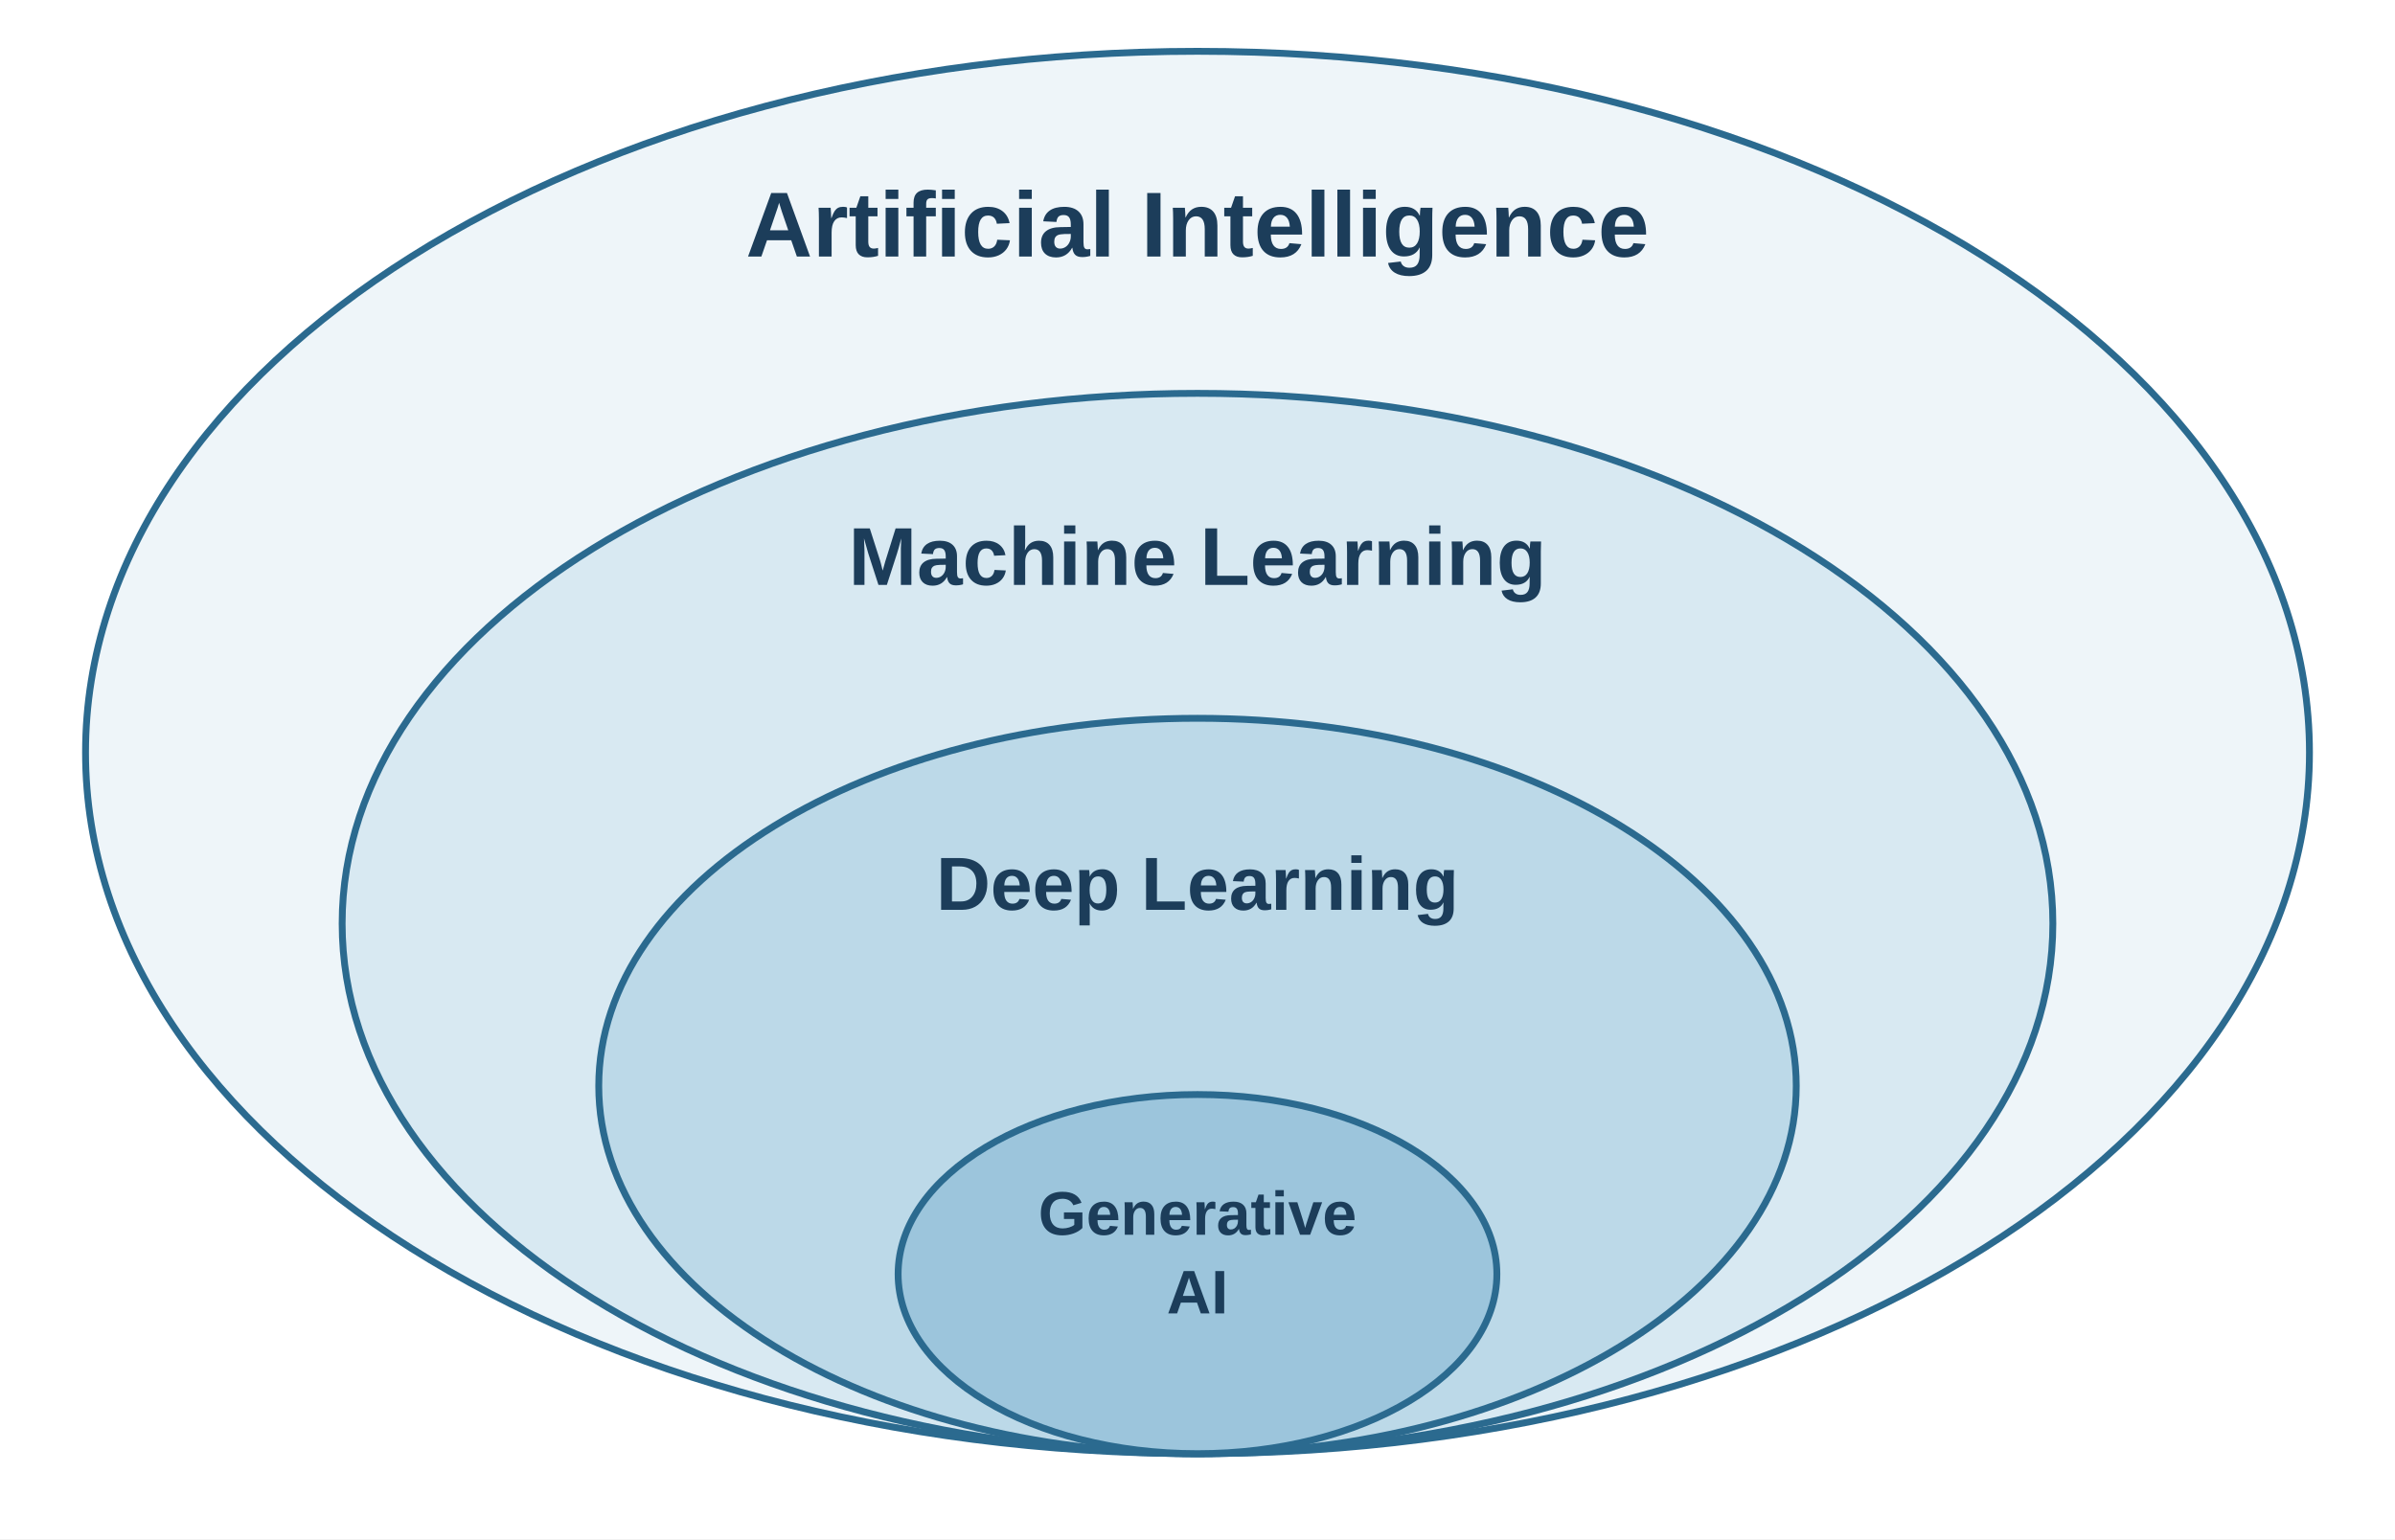
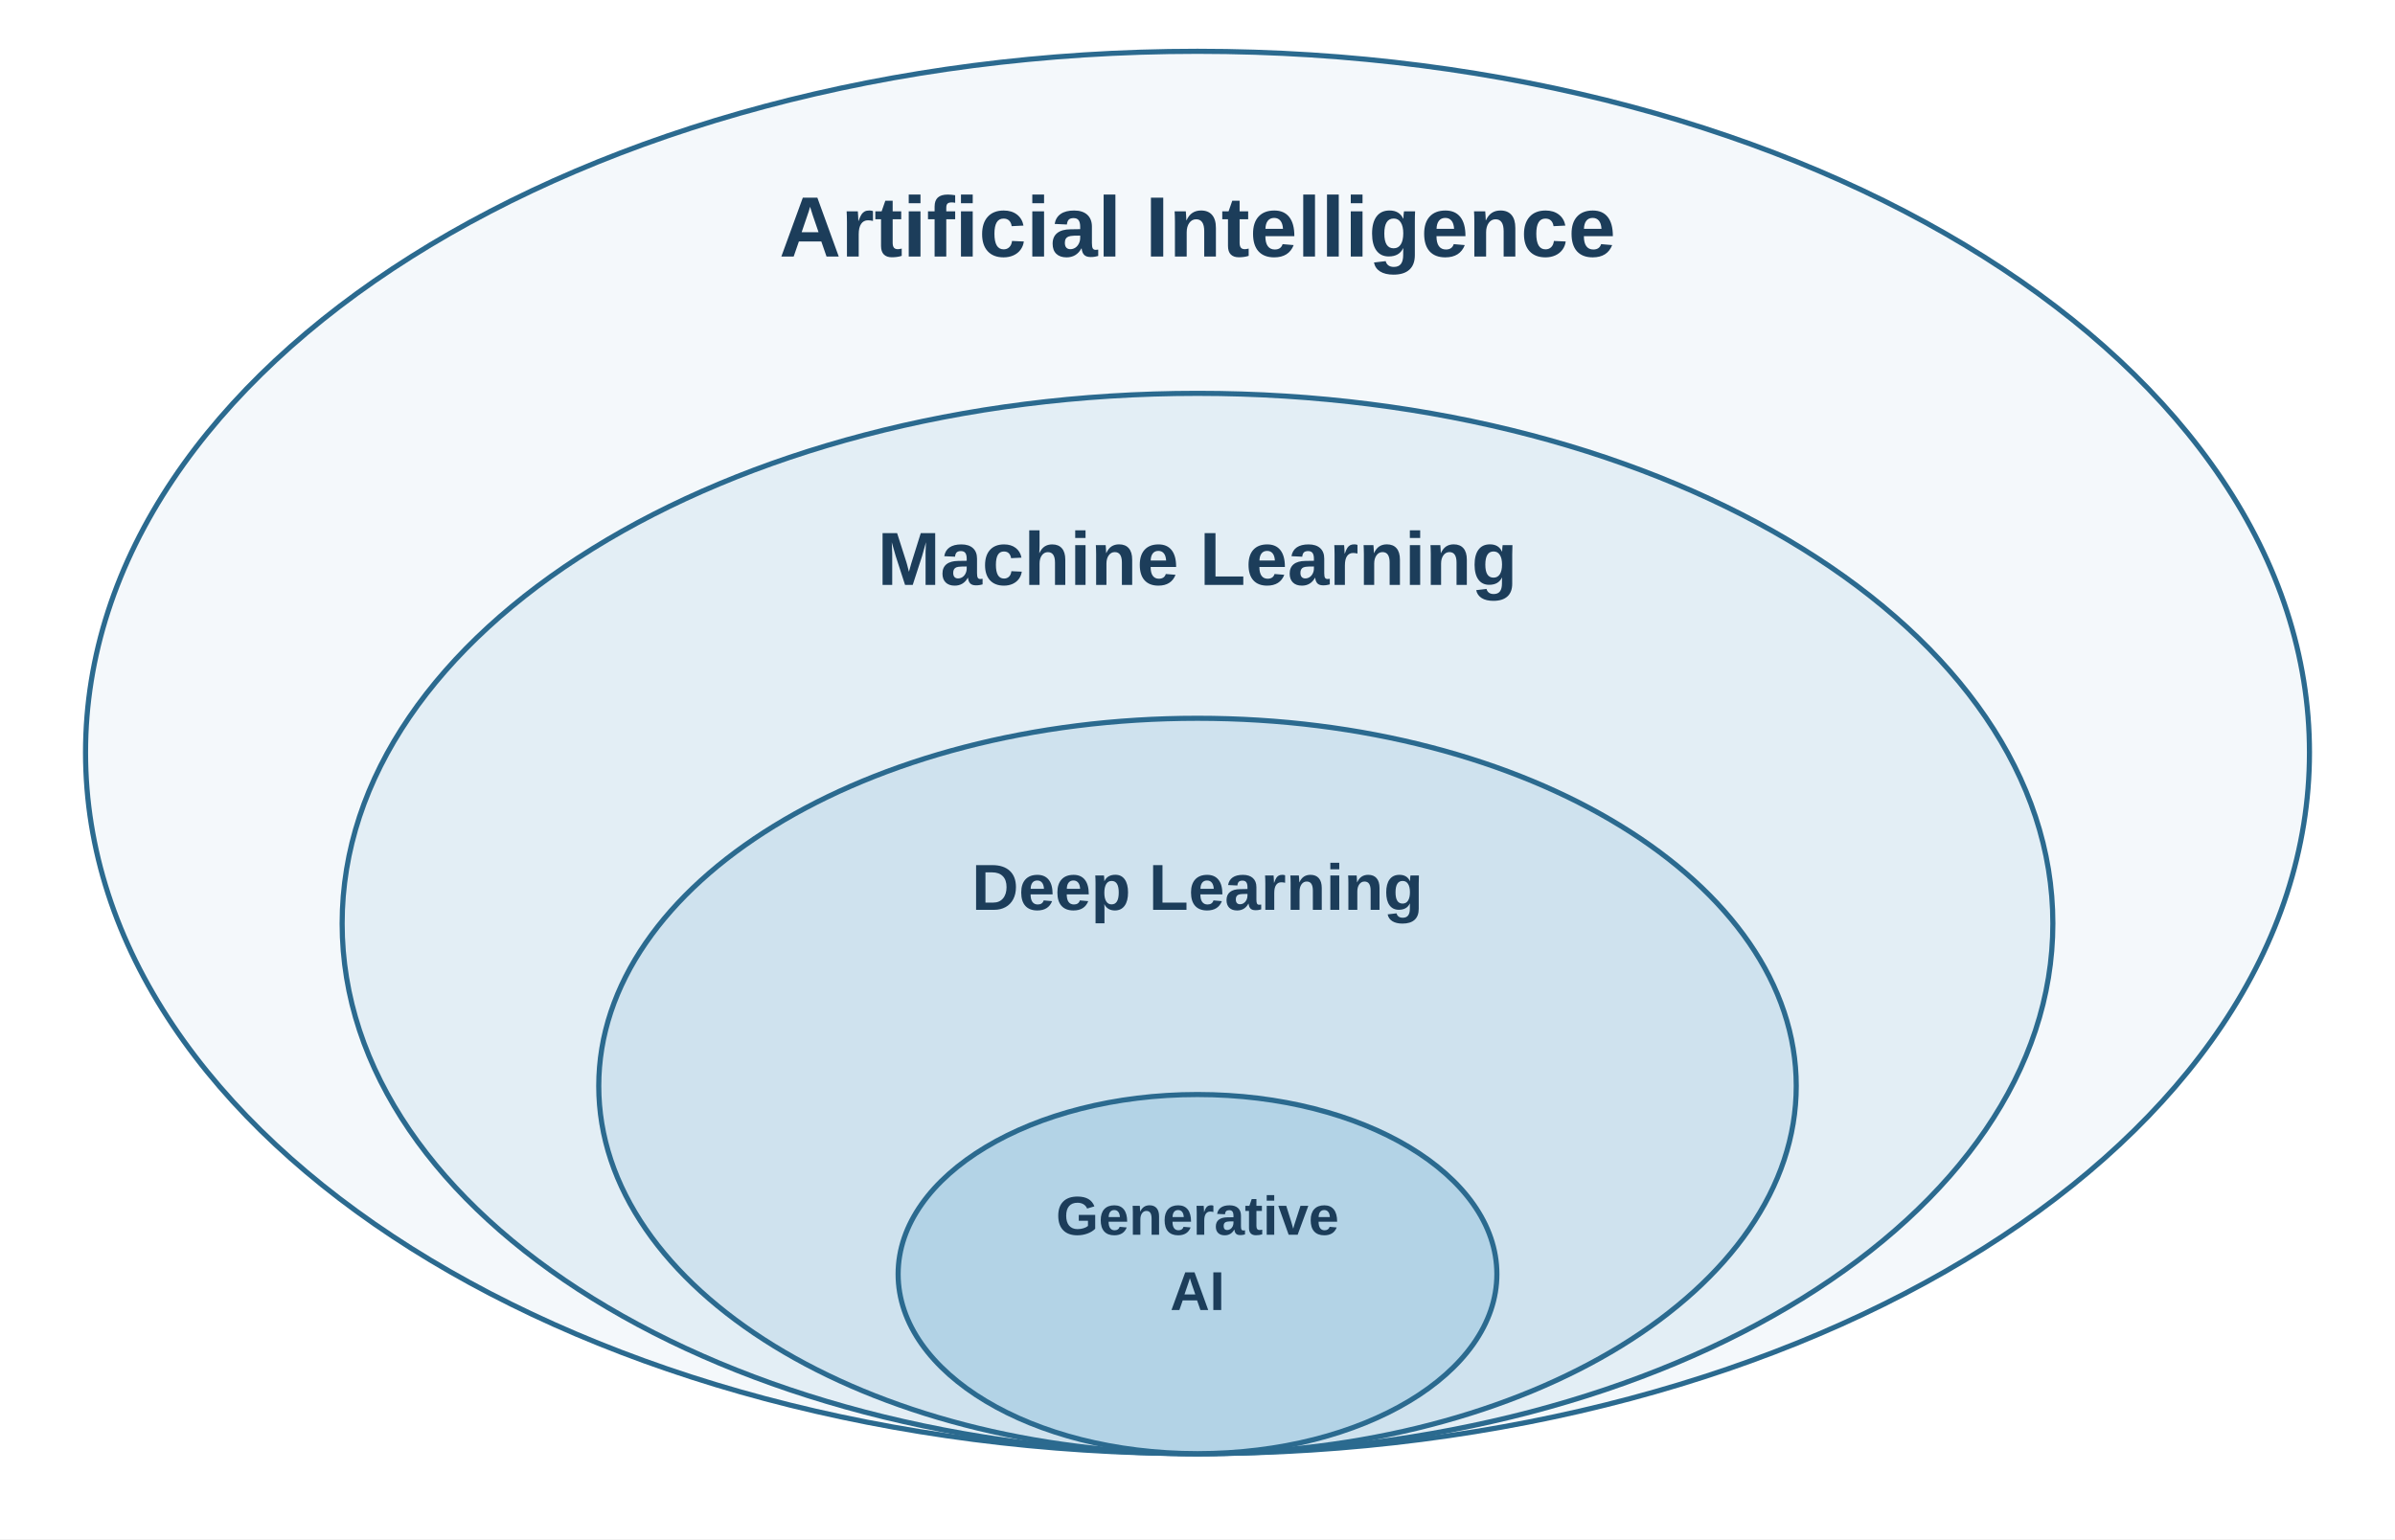
<svg xmlns="http://www.w3.org/2000/svg" viewBox="0 0 1400 900" font-family="'Helvetica Neue', Arial, sans-serif">
  <rect x="0" y="0" width="1400" height="900" fill="#ffffff" />
-   <g stroke="#2b6a8f" stroke-width="4">
-     <ellipse cx="700" cy="440" rx="650" ry="410" fill="#eef5f9" />
-     <ellipse cx="700" cy="540" rx="500" ry="310" fill="#d8e9f2" />
-     <ellipse cx="700" cy="635" rx="350" ry="215" fill="#bcd9e8" />
-     <ellipse cx="700" cy="745" rx="175" ry="105" fill="#9cc5dc" />
+   <g stroke="#2b6a8f" stroke-width="3">
+     <ellipse cx="700" cy="440" rx="650" ry="410" fill="#f4f8fb" />
+     <ellipse cx="700" cy="540" rx="500" ry="310" fill="#e3eef5" />
+     <ellipse cx="700" cy="635" rx="350" ry="215" fill="#cfe2ee" />
+     <ellipse cx="700" cy="745" rx="175" ry="105" fill="#b3d3e6" />
  </g>
-   <g text-anchor="middle" fill="#1c3d5a">
-     <text x="700" y="150" font-size="54" font-weight="800">Artificial Intelligence</text>
-     <text x="700" y="342" font-size="48" font-weight="700">Machine Learning</text>
-     <text x="700" y="532" font-size="44" font-weight="700">Deep Learning</text>
-     <text x="700" y="722" font-size="36" font-weight="700">Generative</text>
-     <text x="700" y="768" font-size="36" font-weight="700">AI</text>
+   <g text-anchor="middle" fill="#1c3d5a" font-weight="700">
+     <text x="700" y="150" font-size="50">Artificial Intelligence</text>
+     <text x="700" y="342" font-size="44">Machine Learning</text>
+     <text x="700" y="532" font-size="38">Deep Learning</text>
+     <text x="700" y="722" font-size="32">Generative</text>
+     <text x="700" y="766" font-size="32">AI</text>
  </g>
</svg>
